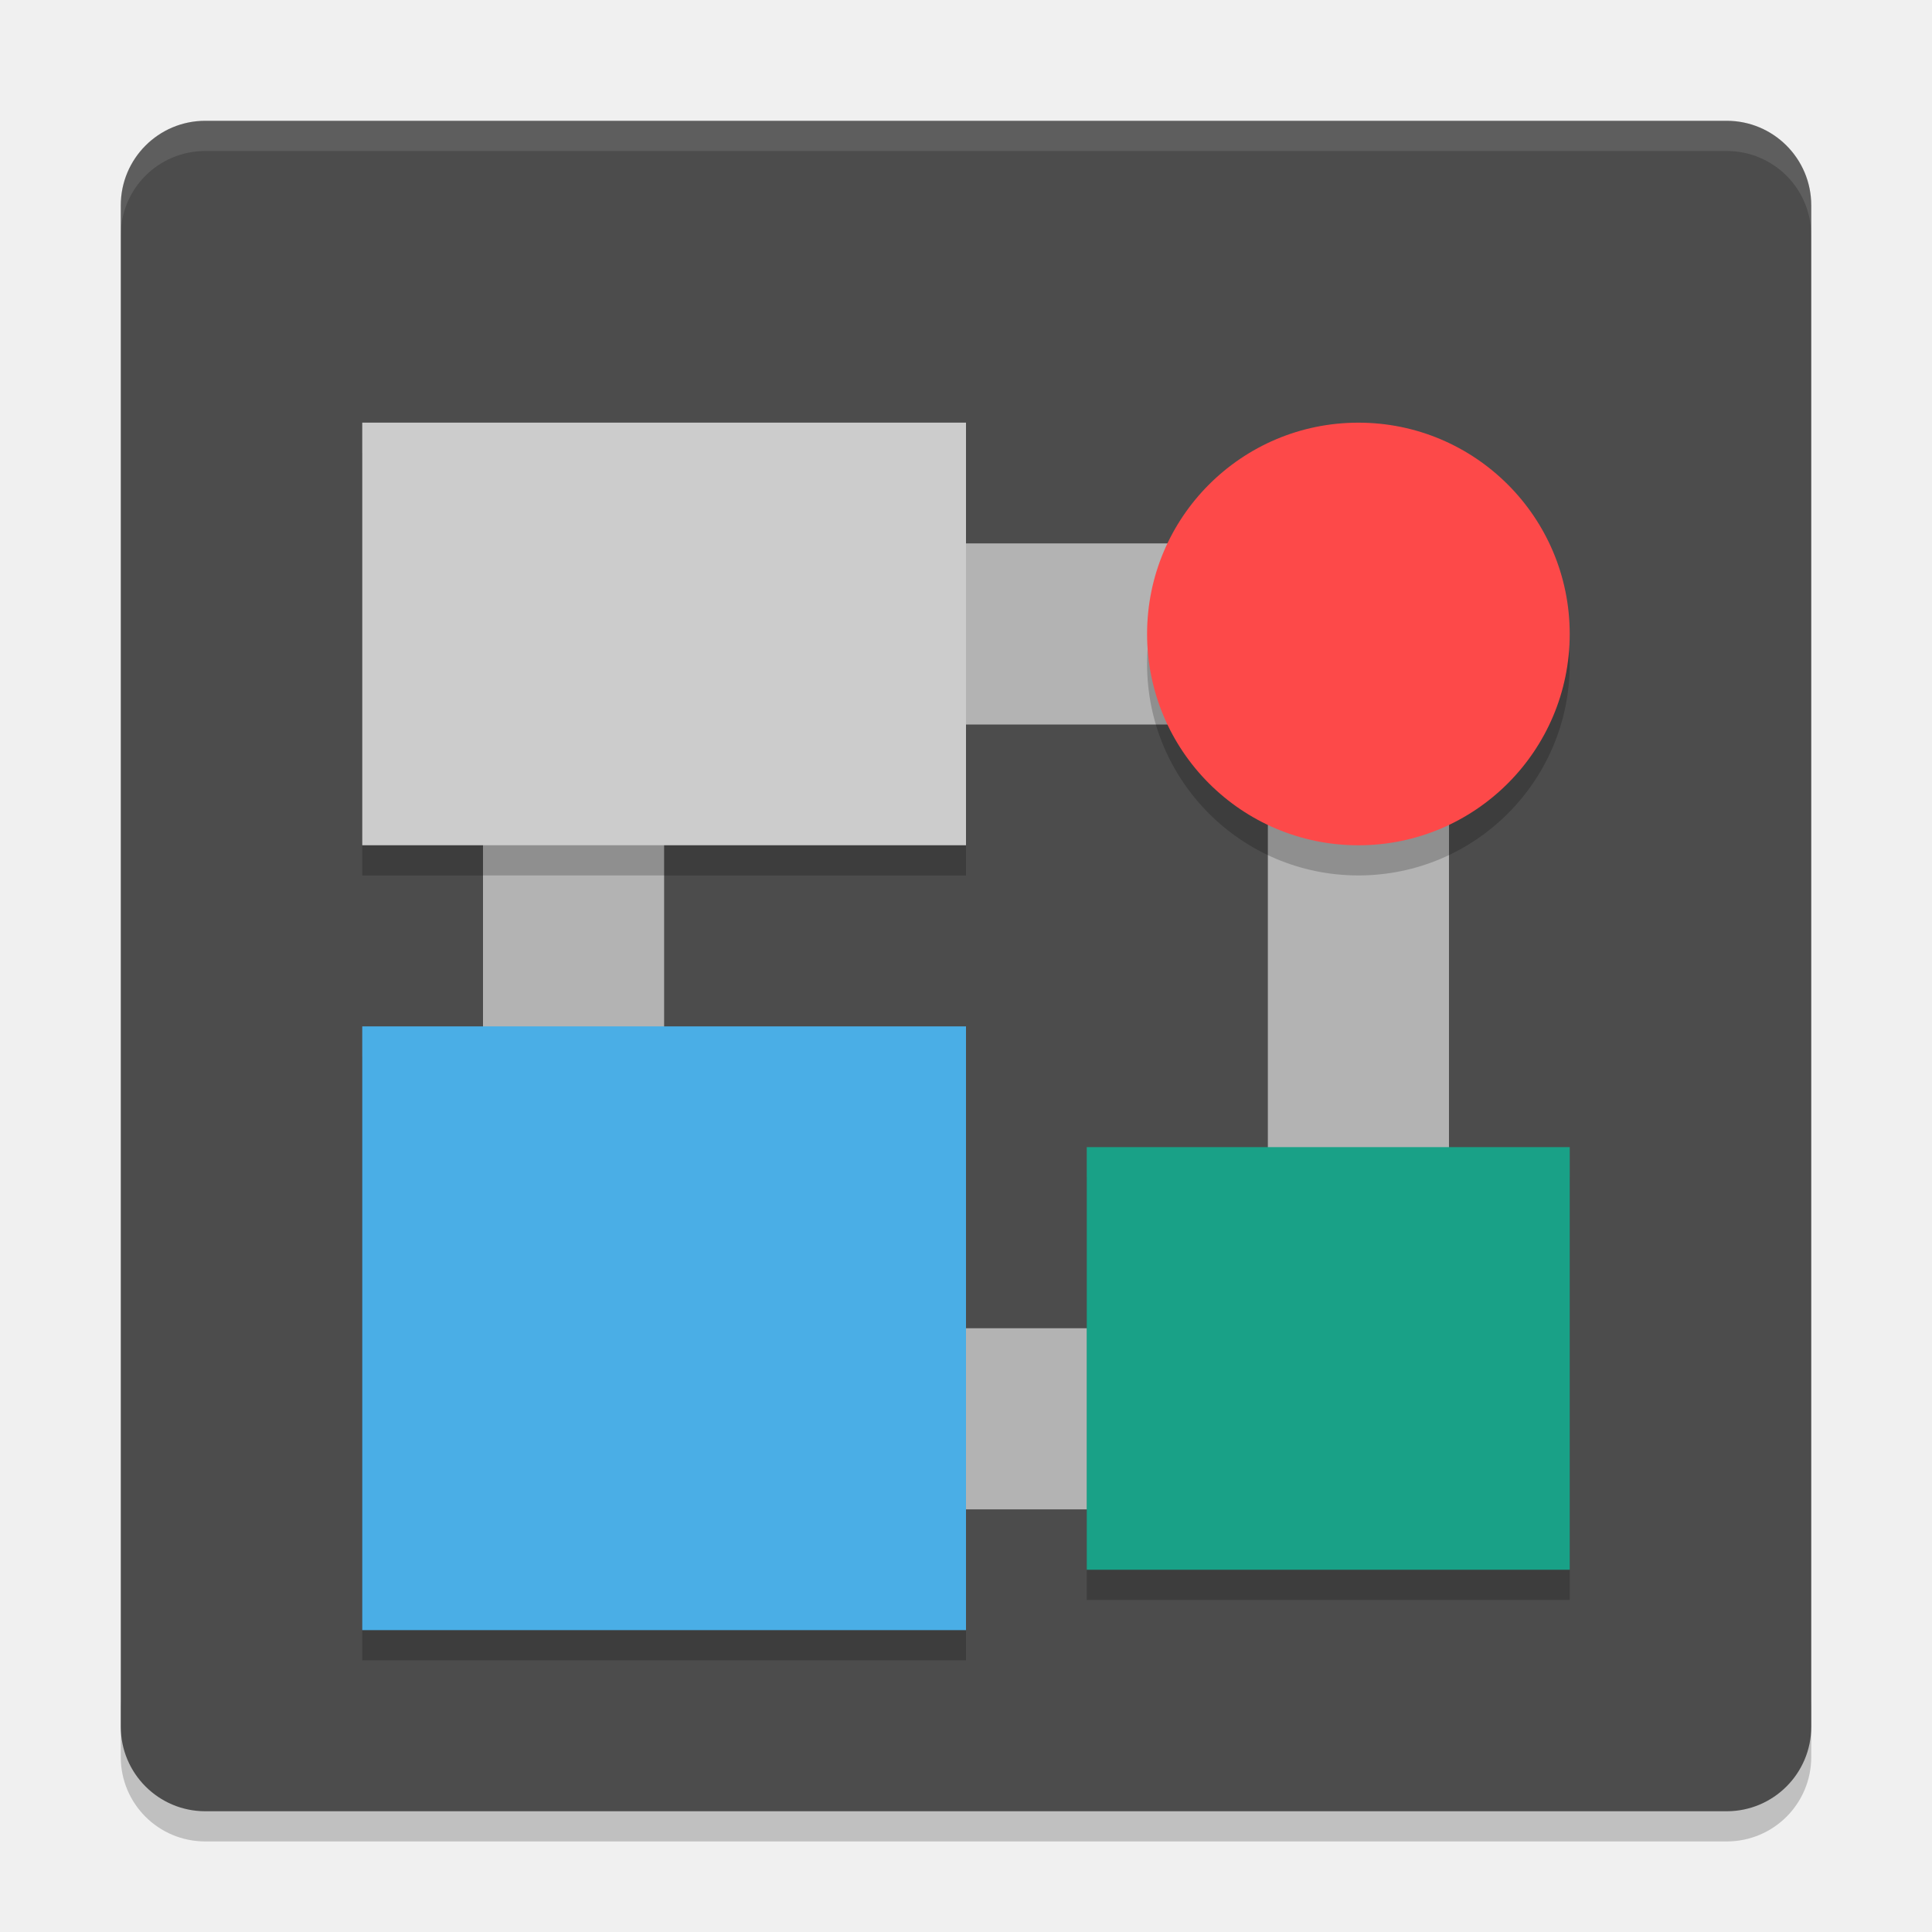
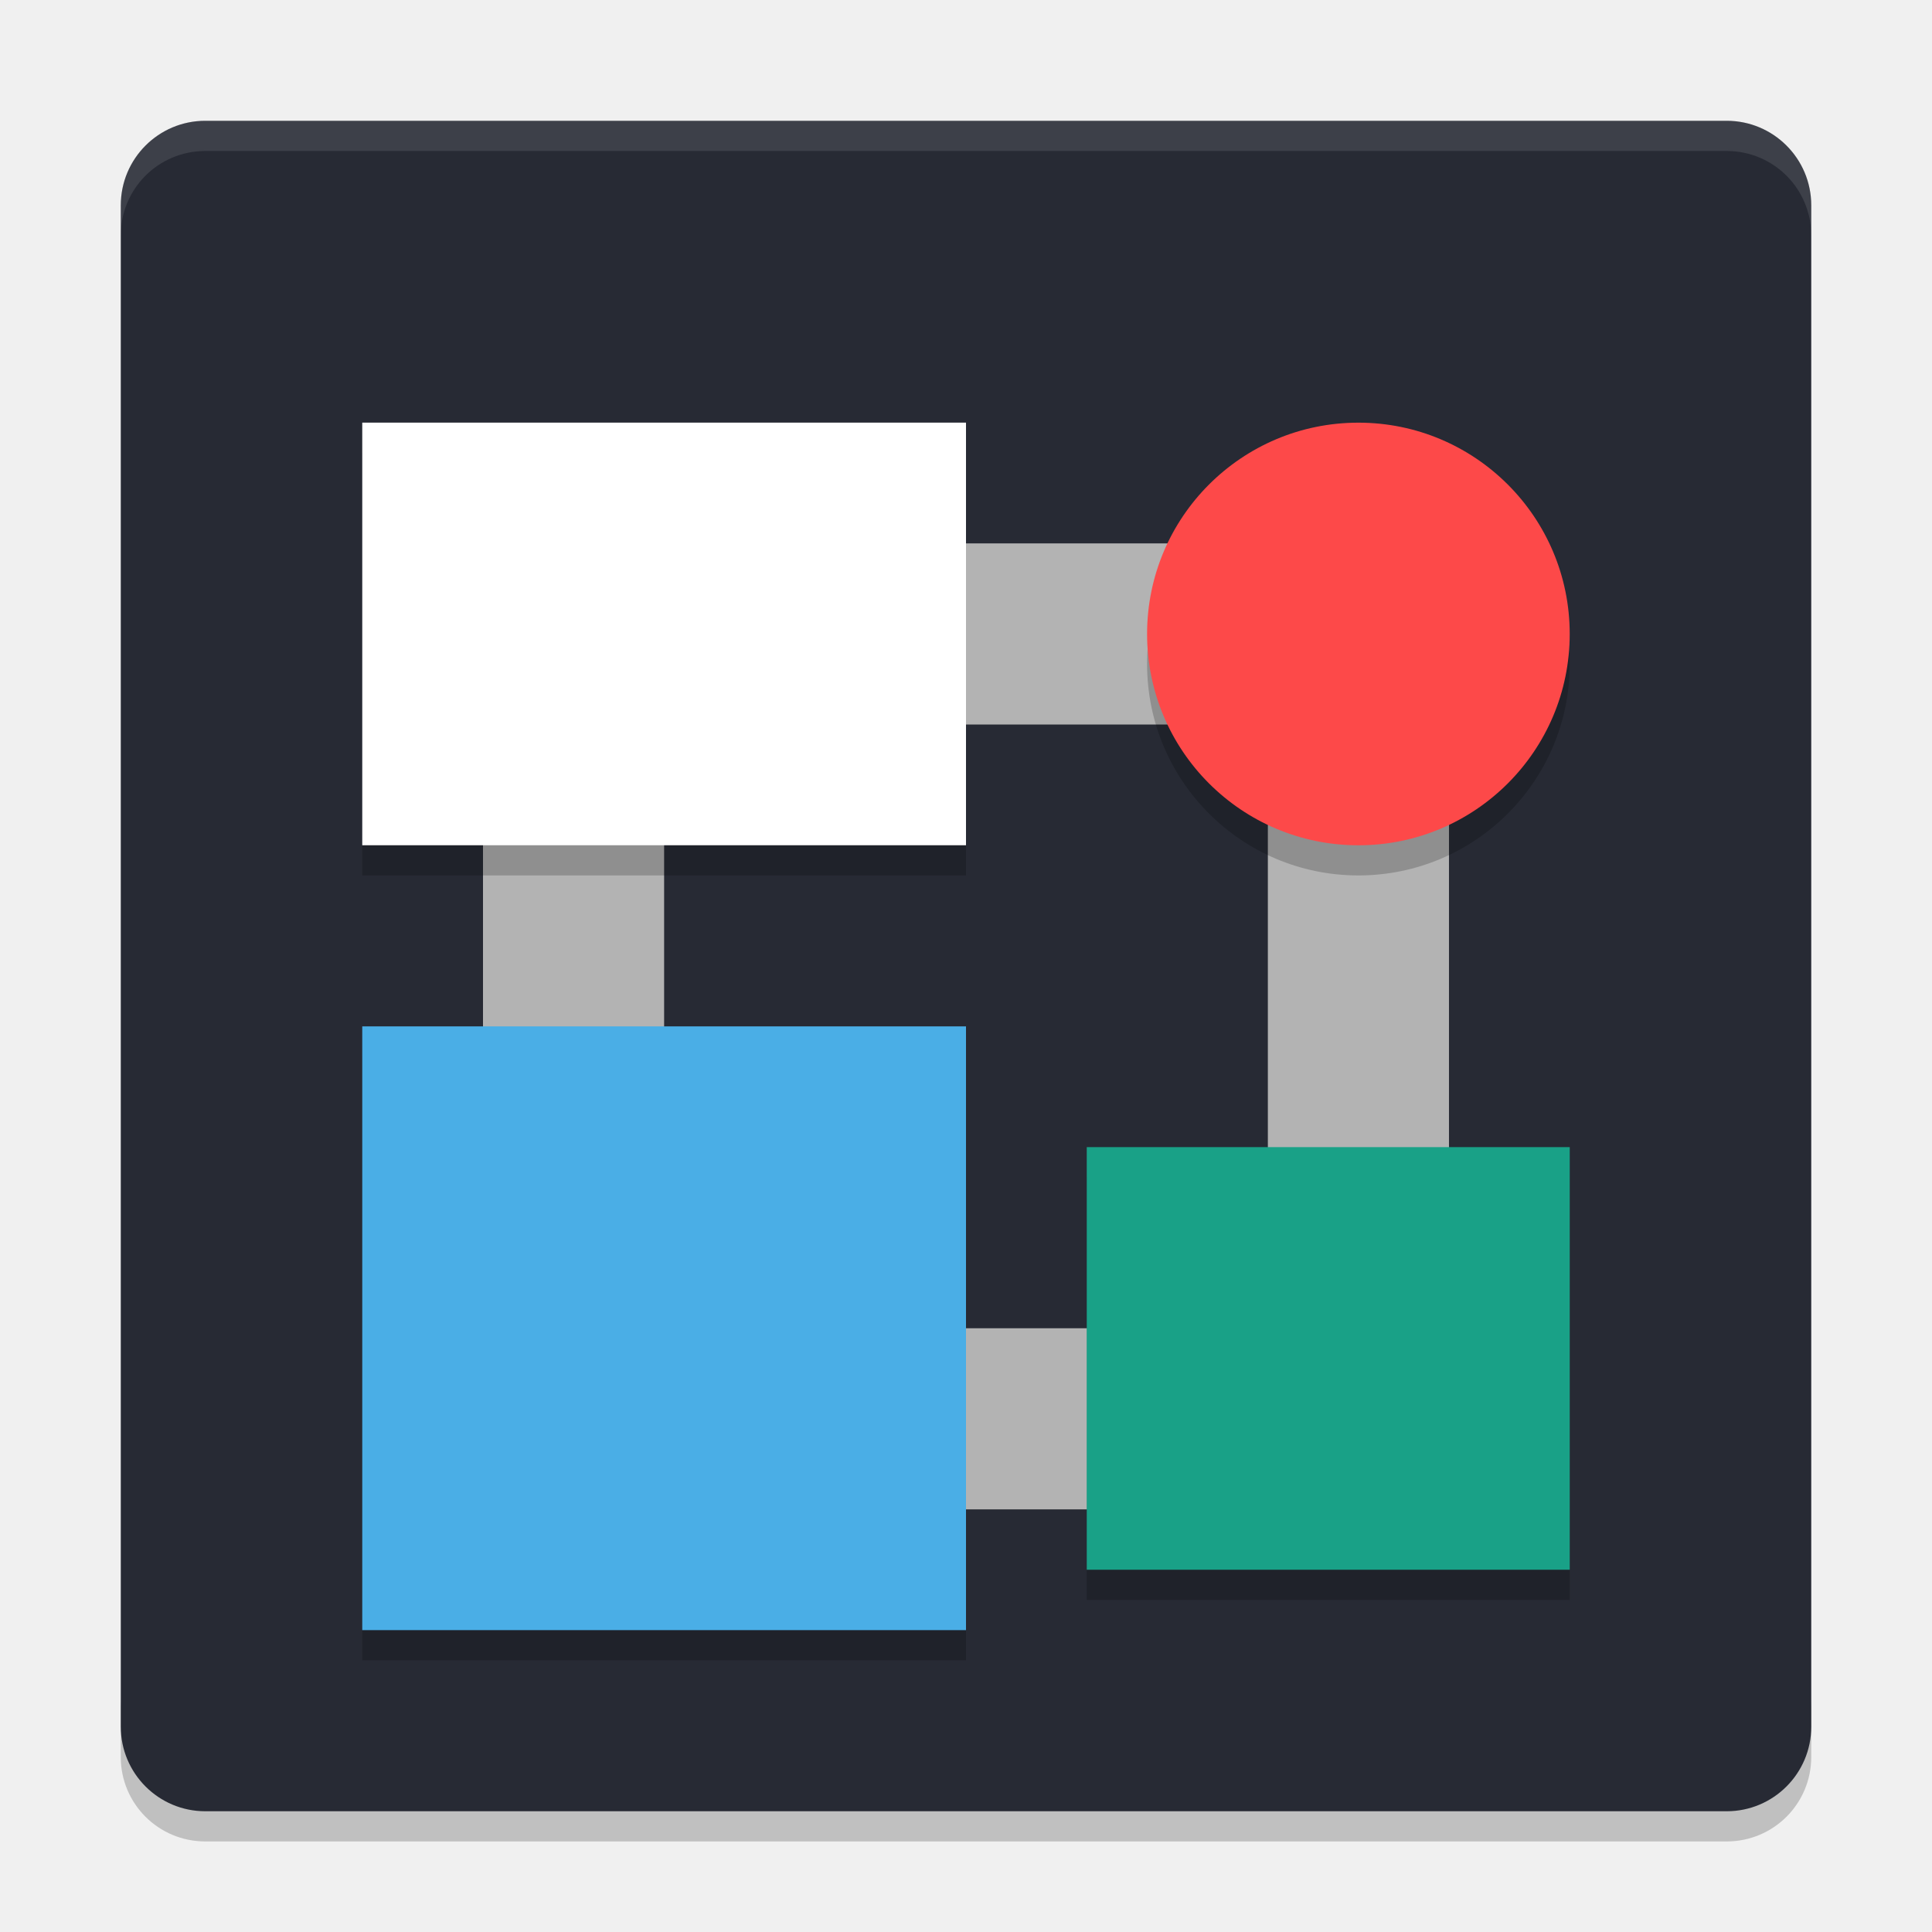
<svg xmlns="http://www.w3.org/2000/svg" xmlns:xlink="http://www.w3.org/1999/xlink" width="384pt" height="384pt" version="1.1" viewBox="0 0 384 384">
  <defs>
    <filter id="alpha" width="100%" height="100%" x="0%" y="0%" filterUnits="objectBoundingBox">
      <feColorMatrix in="SourceGraphic" type="matrix" values="0 0 0 0 1 0 0 0 0 1 0 0 0 0 1 0 0 0 1 0" />
    </filter>
    <mask id="mask0">
      <g filter="url(#alpha)">
        <rect width="384" height="384" x="0" y="0" style="fill:rgb(0%,0%,0%);fill-opacity:0.2" />
      </g>
    </mask>
    <clipPath id="clip1">
      <rect width="384" height="384" x="0" y="0" />
    </clipPath>
    <g id="surface5" clip-path="url(#clip1)">
      <path style="fill:rgb(0%,0%,0%)" d="M 24 337.199 L 24 349.199 C 24 358.5 31.496 366 40.805 366 L 343.199 366 C 352.5 366 360 358.5 360 349.199 L 360 337.199 C 360 346.5 352.5 354 343.199 354 L 40.805 354 C 31.504 354 24.004 346.5 24.004 337.199 Z M 24 337.199" />
    </g>
    <mask id="mask1">
      <g filter="url(#alpha)">
        <rect width="384" height="384" x="0" y="0" style="fill:rgb(0%,0%,0%);fill-opacity:0.2" />
      </g>
    </mask>
    <clipPath id="clip2">
      <rect width="384" height="384" x="0" y="0" />
    </clipPath>
    <g id="surface8" clip-path="url(#clip2)">
      <path style="fill:rgb(0%,0%,0%)" d="M 72 210 L 192 210 L 192 330 L 72 330 Z M 72 210" />
    </g>
    <mask id="mask2">
      <g filter="url(#alpha)">
        <rect width="384" height="384" x="0" y="0" style="fill:rgb(0%,0%,0%);fill-opacity:0.2" />
      </g>
    </mask>
    <clipPath id="clip3">
      <rect width="384" height="384" x="0" y="0" />
    </clipPath>
    <g id="surface11" clip-path="url(#clip3)">
      <path style="fill:rgb(0%,0%,0%)" d="M 72 90 L 192 90 L 192 174 L 72 174 Z M 72 90" />
    </g>
    <mask id="mask3">
      <g filter="url(#alpha)">
        <rect width="384" height="384" x="0" y="0" style="fill:rgb(0%,0%,0%);fill-opacity:0.2" />
      </g>
    </mask>
    <clipPath id="clip4">
      <rect width="384" height="384" x="0" y="0" />
    </clipPath>
    <g id="surface14" clip-path="url(#clip4)">
      <path style="fill:rgb(0%,0%,0%)" d="M 311.992 132 C 311.992 155.195 293.191 174 269.992 174 C 246.797 174 227.992 155.195 227.992 132 C 227.992 108.805 246.797 90 269.992 90 C 293.191 90 311.992 108.805 311.992 132 Z M 311.992 132" />
    </g>
    <mask id="mask4">
      <g filter="url(#alpha)">
        <rect width="384" height="384" x="0" y="0" style="fill:rgb(0%,0%,0%);fill-opacity:0.2" />
      </g>
    </mask>
    <clipPath id="clip5">
      <rect width="384" height="384" x="0" y="0" />
    </clipPath>
    <g id="surface17" clip-path="url(#clip5)">
      <path style="fill:rgb(0%,0%,0%)" d="M 216 234 L 312 234 L 312 318 L 216 318 Z M 216 234" />
    </g>
    <mask id="mask5">
      <g filter="url(#alpha)">
        <rect width="384" height="384" x="0" y="0" style="fill:rgb(0%,0%,0%);fill-opacity:0.102" />
      </g>
    </mask>
    <clipPath id="clip6">
      <rect width="384" height="384" x="0" y="0" />
    </clipPath>
    <g id="surface20" clip-path="url(#clip6)">
      <path style="fill:rgb(100.000%,100.000%,100.000%)" d="M 40.805 24 C 31.496 24 24 31.496 24 40.805 L 24 46.816 C 24 37.508 31.496 30.012 40.805 30.012 L 343.195 30.012 C 352.496 30.012 360 37.508 360 46.816 L 360 40.805 C 360 31.496 352.496 24 343.195 24 Z M 40.805 24" />
    </g>
  </defs>
  <g>
    <use mask="url(#mask0)" xlink:href="#surface5" />
-     <path style="fill:rgb(29.803%,29.803%,29.803%)" d="M 360 343.199 L 360 40.805 C 360 31.527 352.477 24.008 343.199 24.008 L 40.805 24.008 C 31.527 24.008 24.008 31.527 24.008 40.805 L 24.008 343.199 C 24.008 352.477 31.527 360 40.805 360 L 343.199 360 C 352.477 360 360 352.477 360 343.199 Z M 360 343.199" />
+     <path style="fill:#272a34" d="M 360 343.199 L 360 40.805 C 360 31.527 352.477 24.008 343.199 24.008 L 40.805 24.008 C 31.527 24.008 24.008 31.527 24.008 40.805 L 24.008 343.199 C 24.008 352.477 31.527 360 40.805 360 L 343.199 360 C 352.477 360 360 352.477 360 343.199 Z M 360 343.199" />
    <path style="fill:rgb(70.196%,70.196%,70.196%)" d="M 96 108.004 L 96 300 L 287.996 300 L 287.996 108.004 Z M 132 144.004 L 251.996 144.004 L 251.996 264 L 132 264 Z M 132 144.004" />
    <use mask="url(#mask1)" xlink:href="#surface8" />
    <path style="fill:rgb(29.019%,68.235%,90.196%)" d="M 72 204 L 192 204 L 192 324 L 72 324 Z M 72 204" />
    <use mask="url(#mask2)" xlink:href="#surface11" />
-     <path style="fill:rgb(80.000%,80.000%,80.000%)" d="M 72 84 L 192 84 L 192 168 L 72 168 Z M 72 84" />
+     <path style="fill:#ffffff" d="M 72 84 L 192 84 L 192 168 L 72 168 Z M 72 84" />
    <use mask="url(#mask3)" xlink:href="#surface14" />
    <path style="fill:rgb(99.215%,28.627%,28.627%)" d="M 311.992 126.008 C 311.992 149.203 293.191 168.008 269.992 168.008 C 246.797 168.008 227.992 149.203 227.992 126.008 C 227.992 102.809 246.797 84.008 269.992 84.008 C 293.191 84.008 311.992 102.809 311.992 126.008 Z M 311.992 126.008" />
    <use mask="url(#mask4)" xlink:href="#surface17" />
    <path style="fill:rgb(9.803%,63.137%,52.941%)" d="M 216 228 L 312 228 L 312 312 L 216 312 Z M 216 228" />
    <use mask="url(#mask5)" xlink:href="#surface20" />
  </g>
</svg>
